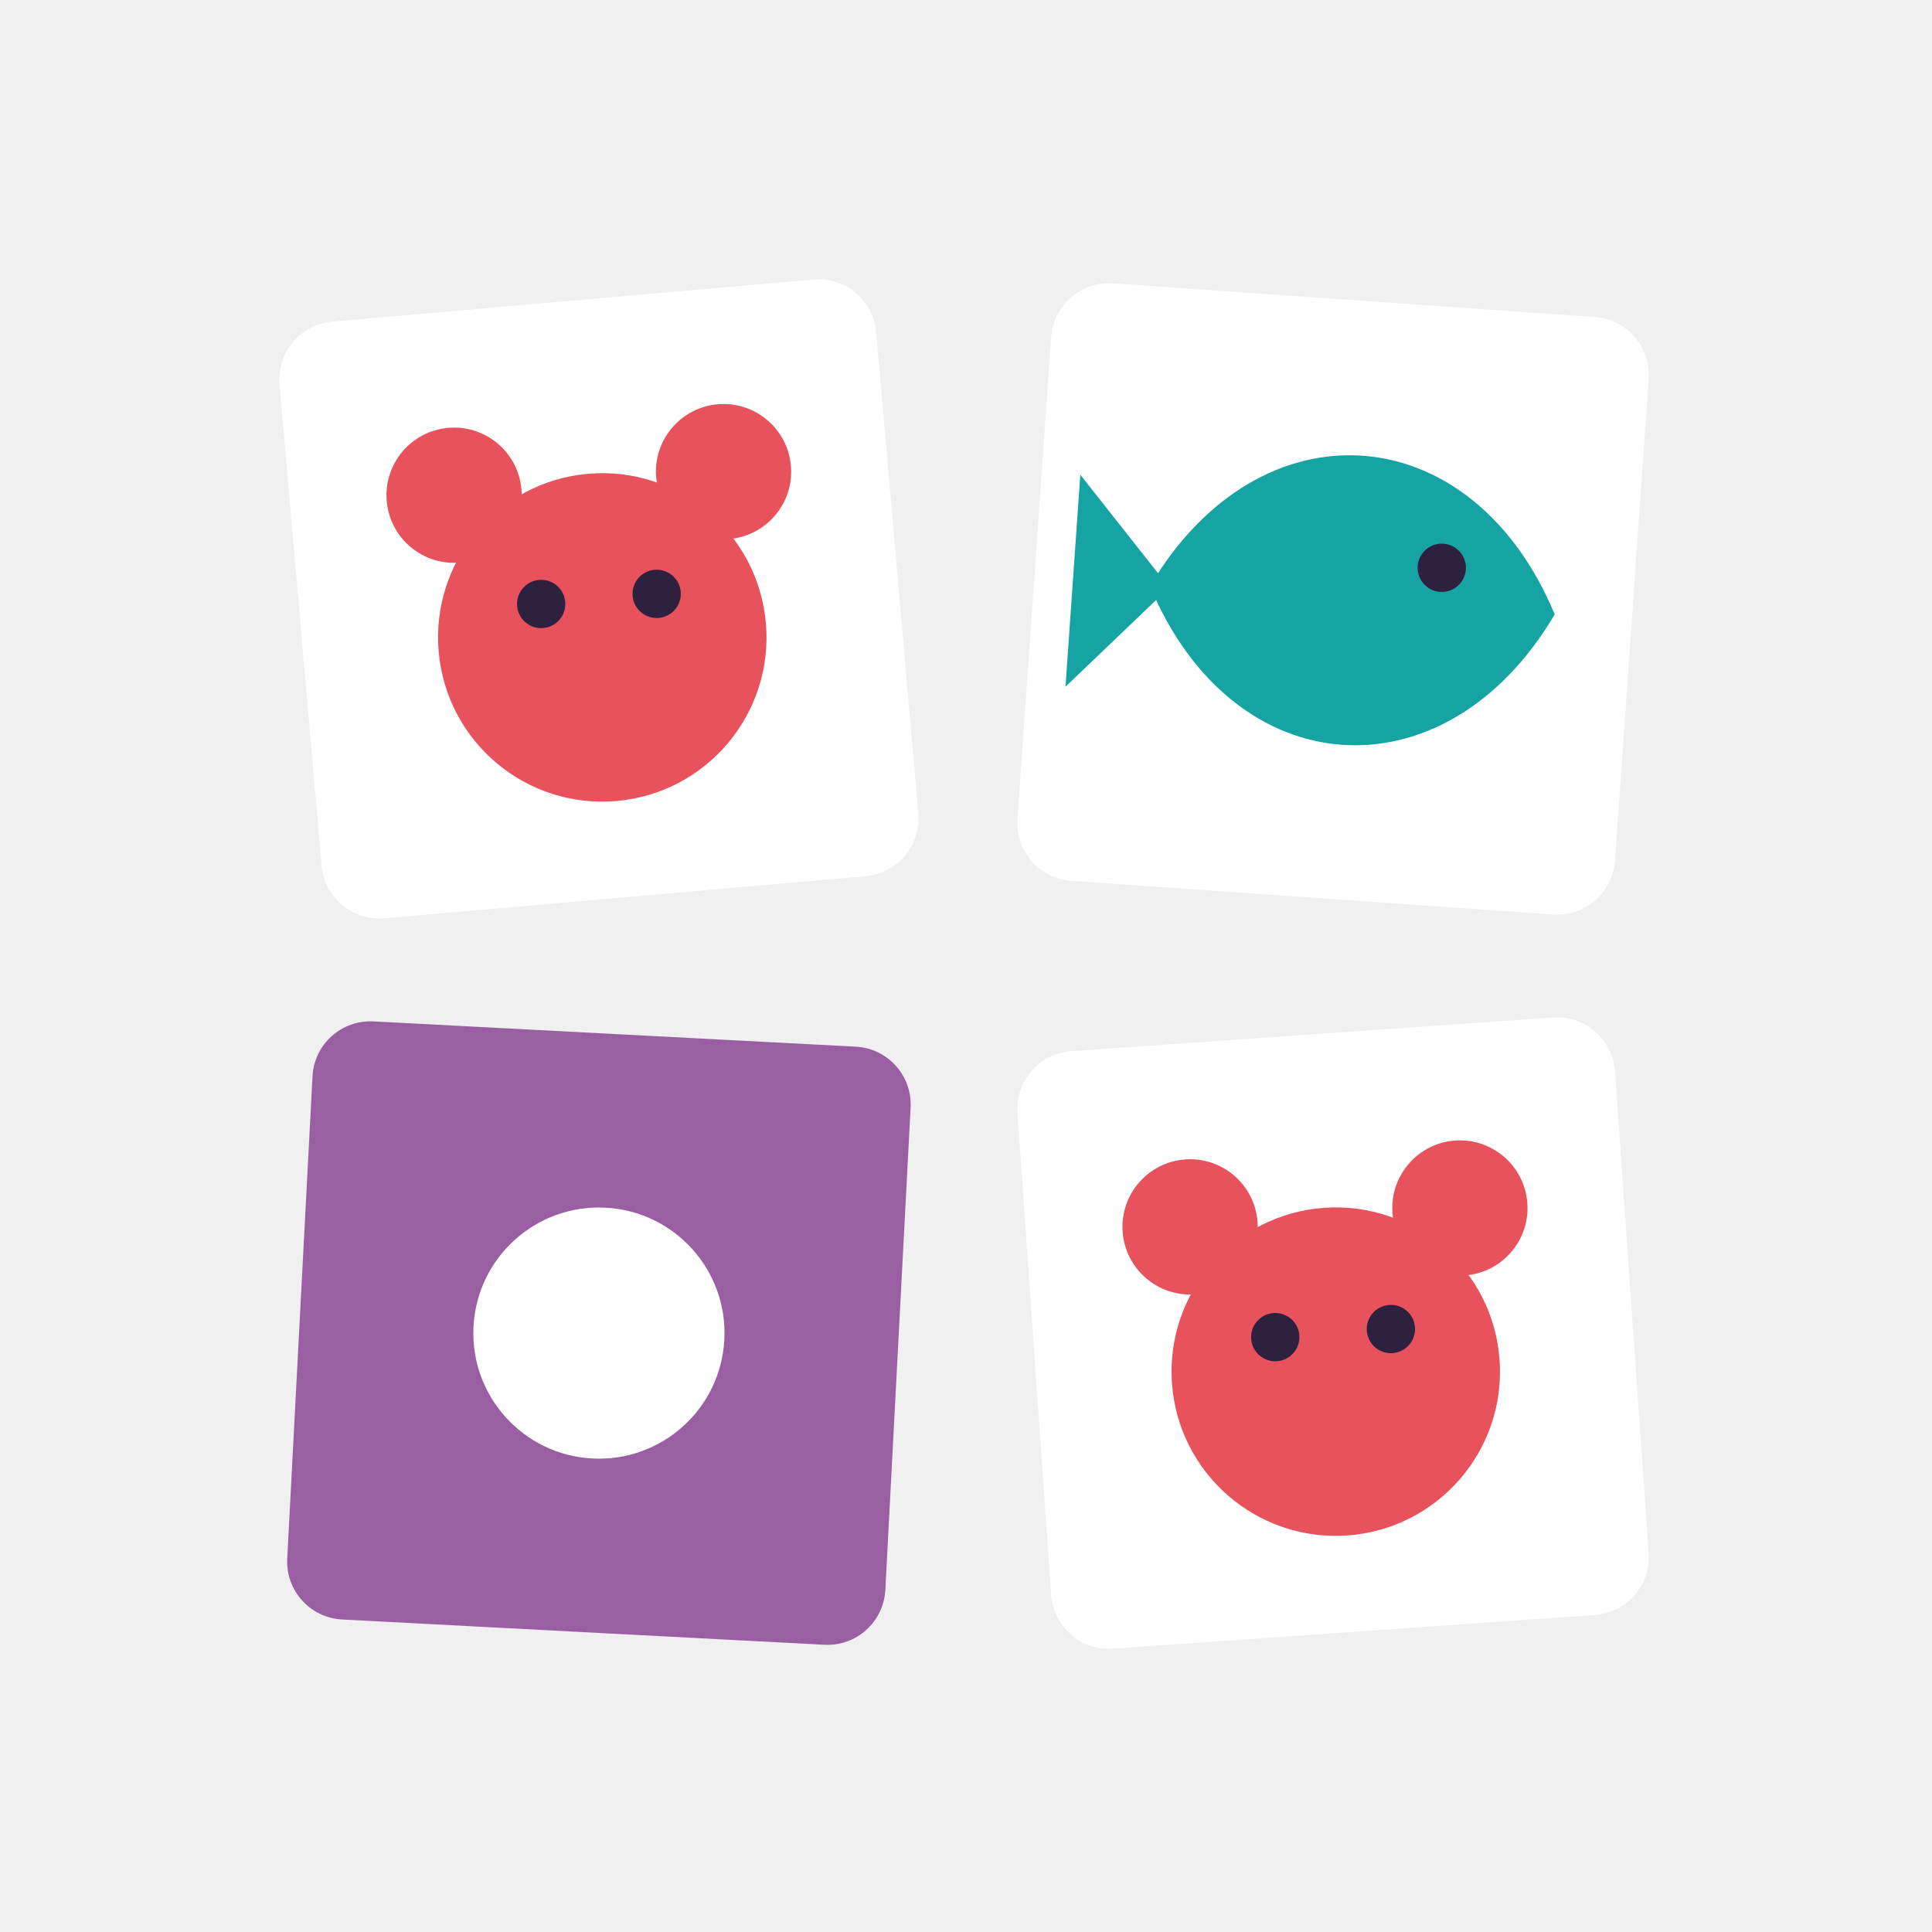
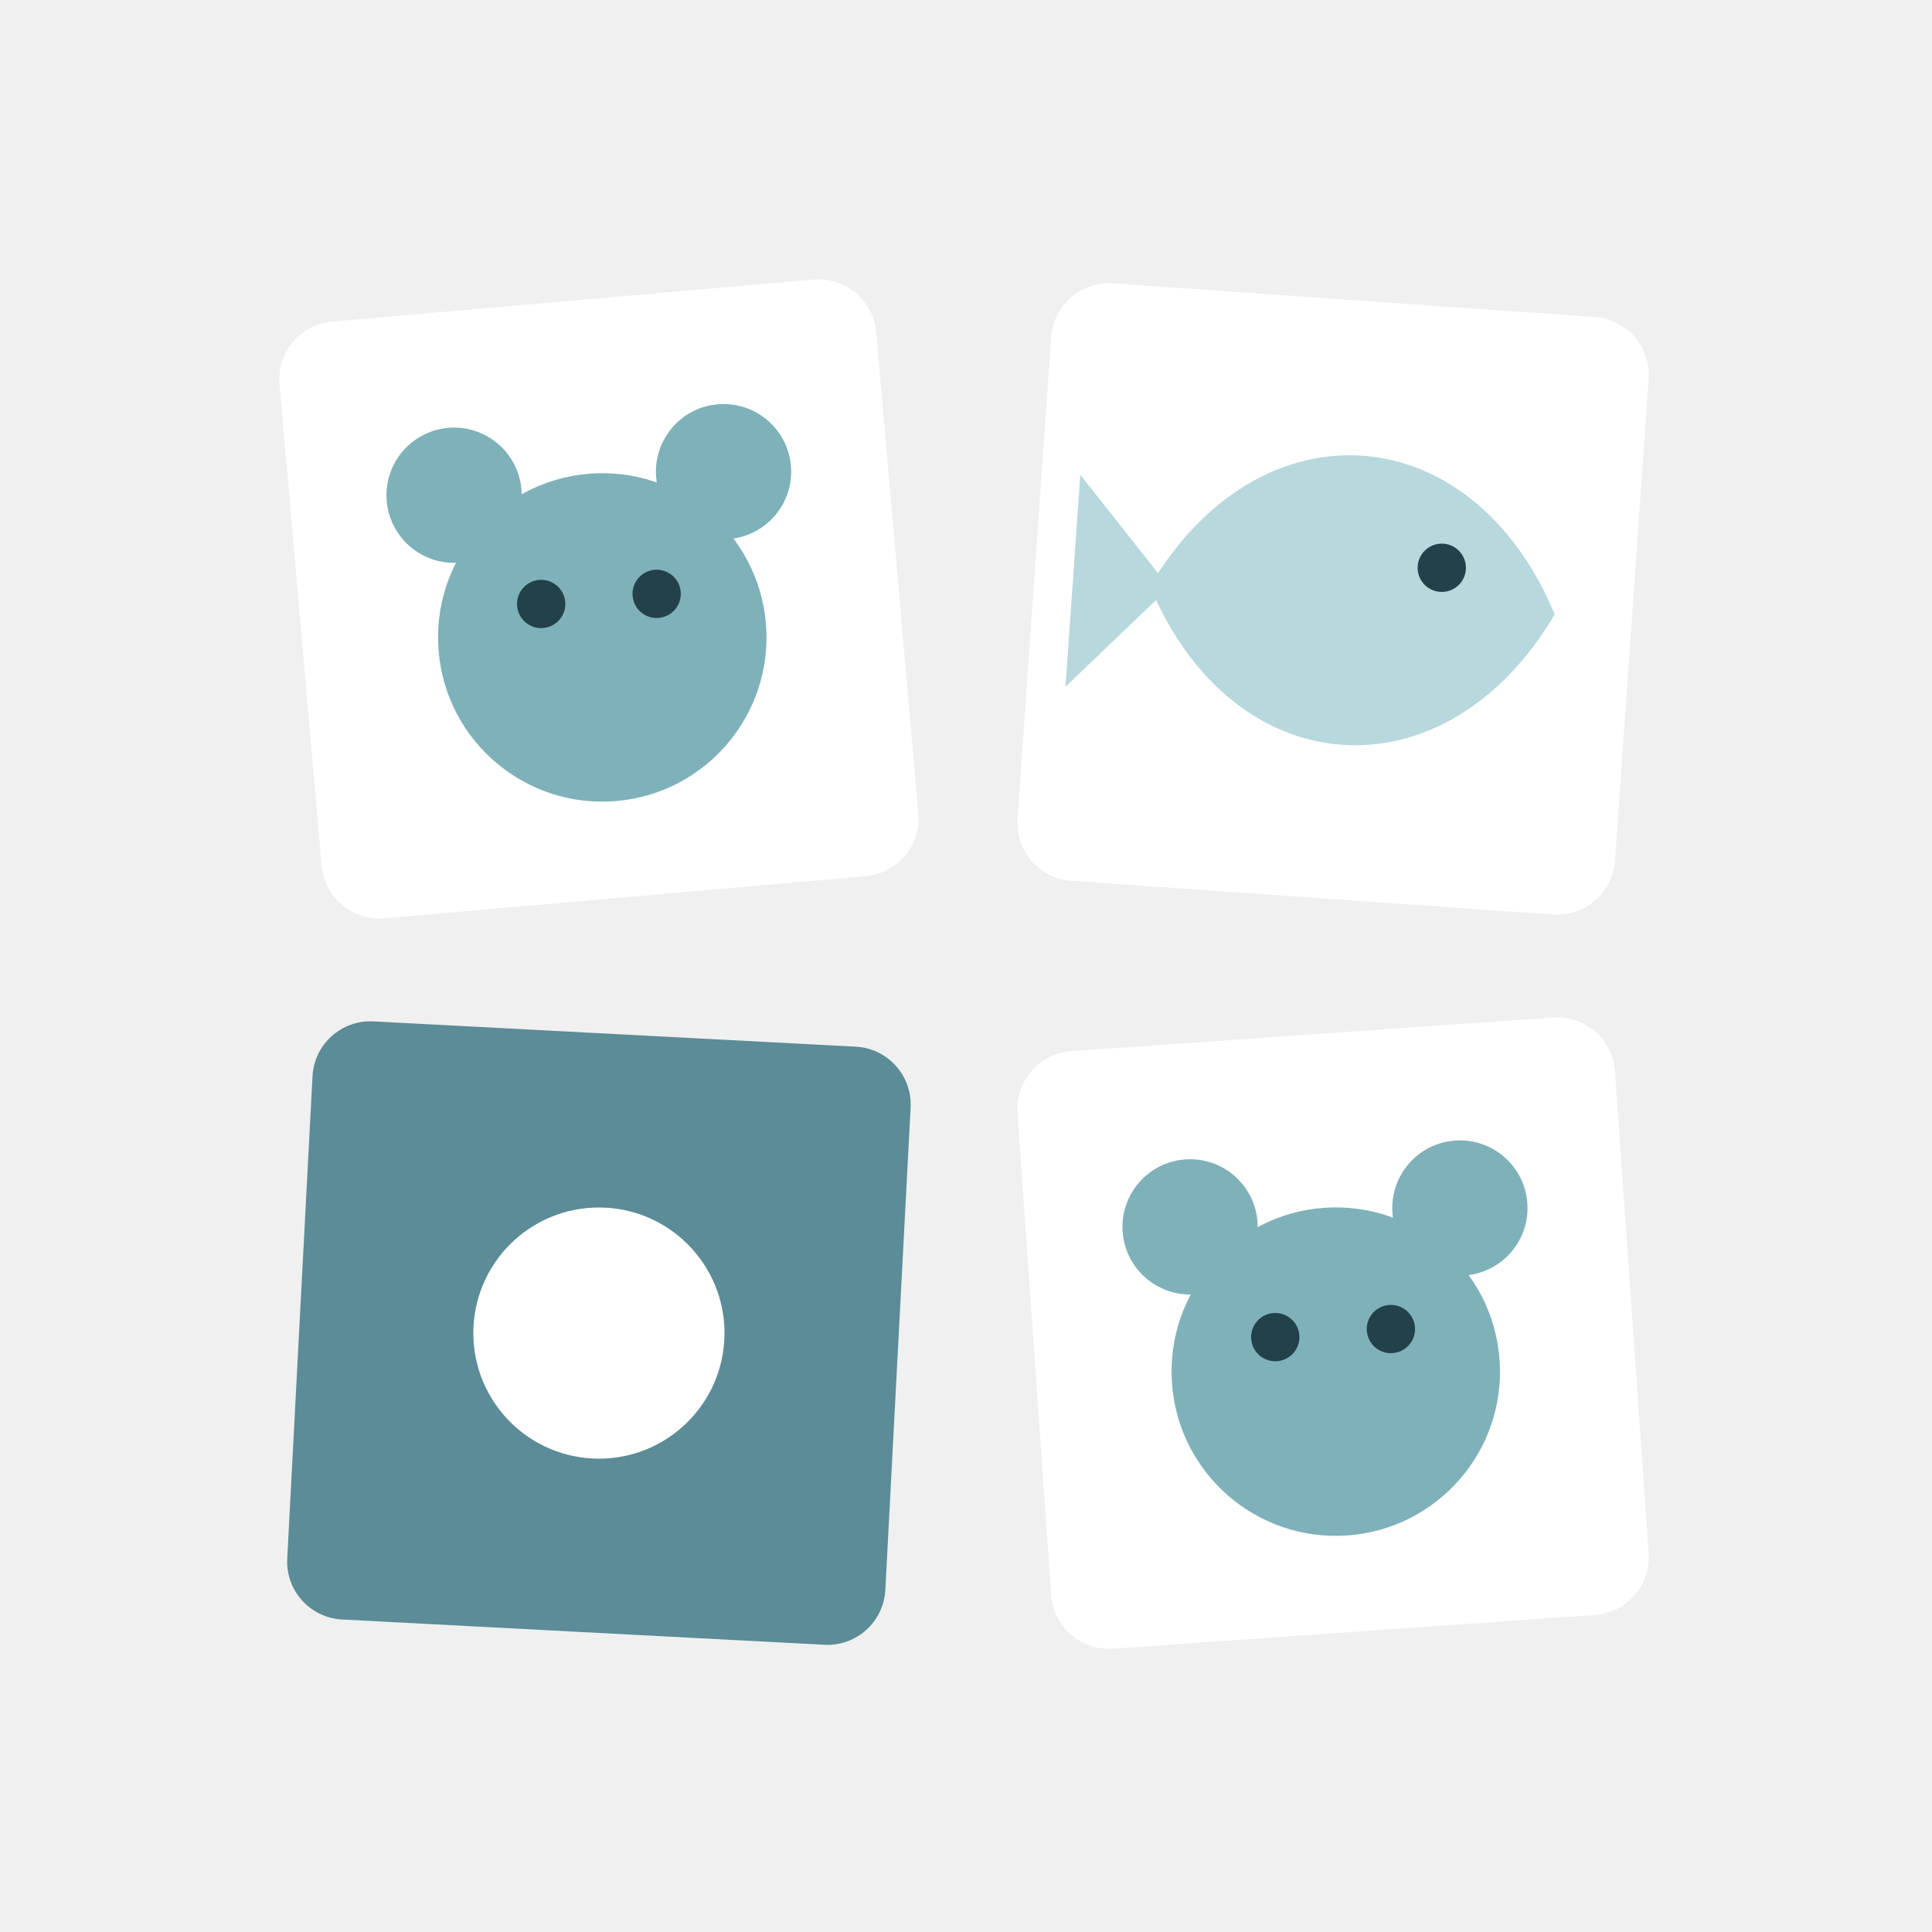
<svg xmlns="http://www.w3.org/2000/svg" viewBox="0 0 400 400">
  <g transform="translate(62 62) rotate(-5 62 62)">
    <rect width="124" height="124" rx="12" fill="#ffffff" />
-     <circle cx="62" cy="70" r="34" fill="#e8525c" />
-     <circle cx="34" cy="38" r="14" fill="#e8525c" />
-     <circle cx="90" cy="38" r="14" fill="#e8525c" />
-     <circle cx="50" cy="62" r="5" fill="#2e2140" />
-     <circle cx="74" cy="62" r="5" fill="#2e2140" />
+     <circle cx="62" cy="70" r="34" fill="#7fb1ba" />
+     <circle cx="34" cy="38" r="14" fill="#7fb1ba" />
+     <circle cx="90" cy="38" r="14" fill="#7fb1ba" />
+     <circle cx="50" cy="62" r="5" fill="#23414b" />
+     <circle cx="74" cy="62" r="5" fill="#23414b" />
  </g>
  <g transform="translate(214 62) rotate(4 62 62)">
    <rect width="124" height="124" rx="12" fill="#ffffff" />
-     <path d="M24 62c20-40 64-40 84 0-20 40-64 40-84 0z" fill="#16a3a3" />
-     <path d="m28 62-20-22v44z" fill="#16a3a3" />
-     <circle cx="84" cy="54" r="5" fill="#2e2140" />
+     <path d="M24 62c20-40 64-40 84 0-20 40-64 40-84 0z" fill="#b7d8dc" />
+     <path d="m28 62-20-22v44z" fill="#b7d8dc" />
+     <circle cx="84" cy="54" r="5" fill="#23414b" />
  </g>
  <g transform="translate(62 214) rotate(3 62 62)">
-     <rect width="124" height="124" rx="12" fill="#9a5fa3" />
+     <rect width="124" height="124" rx="12" fill="#5b8c97" />
    <circle cx="62" cy="62" r="26" fill="#ffffff" />
  </g>
  <g transform="translate(214 214) rotate(-4 62 62)">
    <rect width="124" height="124" rx="12" fill="#ffffff" />
-     <circle cx="62" cy="70" r="34" fill="#e8525c" />
-     <circle cx="34" cy="38" r="14" fill="#e8525c" />
-     <circle cx="90" cy="38" r="14" fill="#e8525c" />
-     <circle cx="50" cy="62" r="5" fill="#2e2140" />
-     <circle cx="74" cy="62" r="5" fill="#2e2140" />
+     <circle cx="62" cy="70" r="34" fill="#7fb1ba" />
+     <circle cx="34" cy="38" r="14" fill="#7fb1ba" />
+     <circle cx="90" cy="38" r="14" fill="#7fb1ba" />
+     <circle cx="50" cy="62" r="5" fill="#23414b" />
+     <circle cx="74" cy="62" r="5" fill="#23414b" />
  </g>
</svg>
